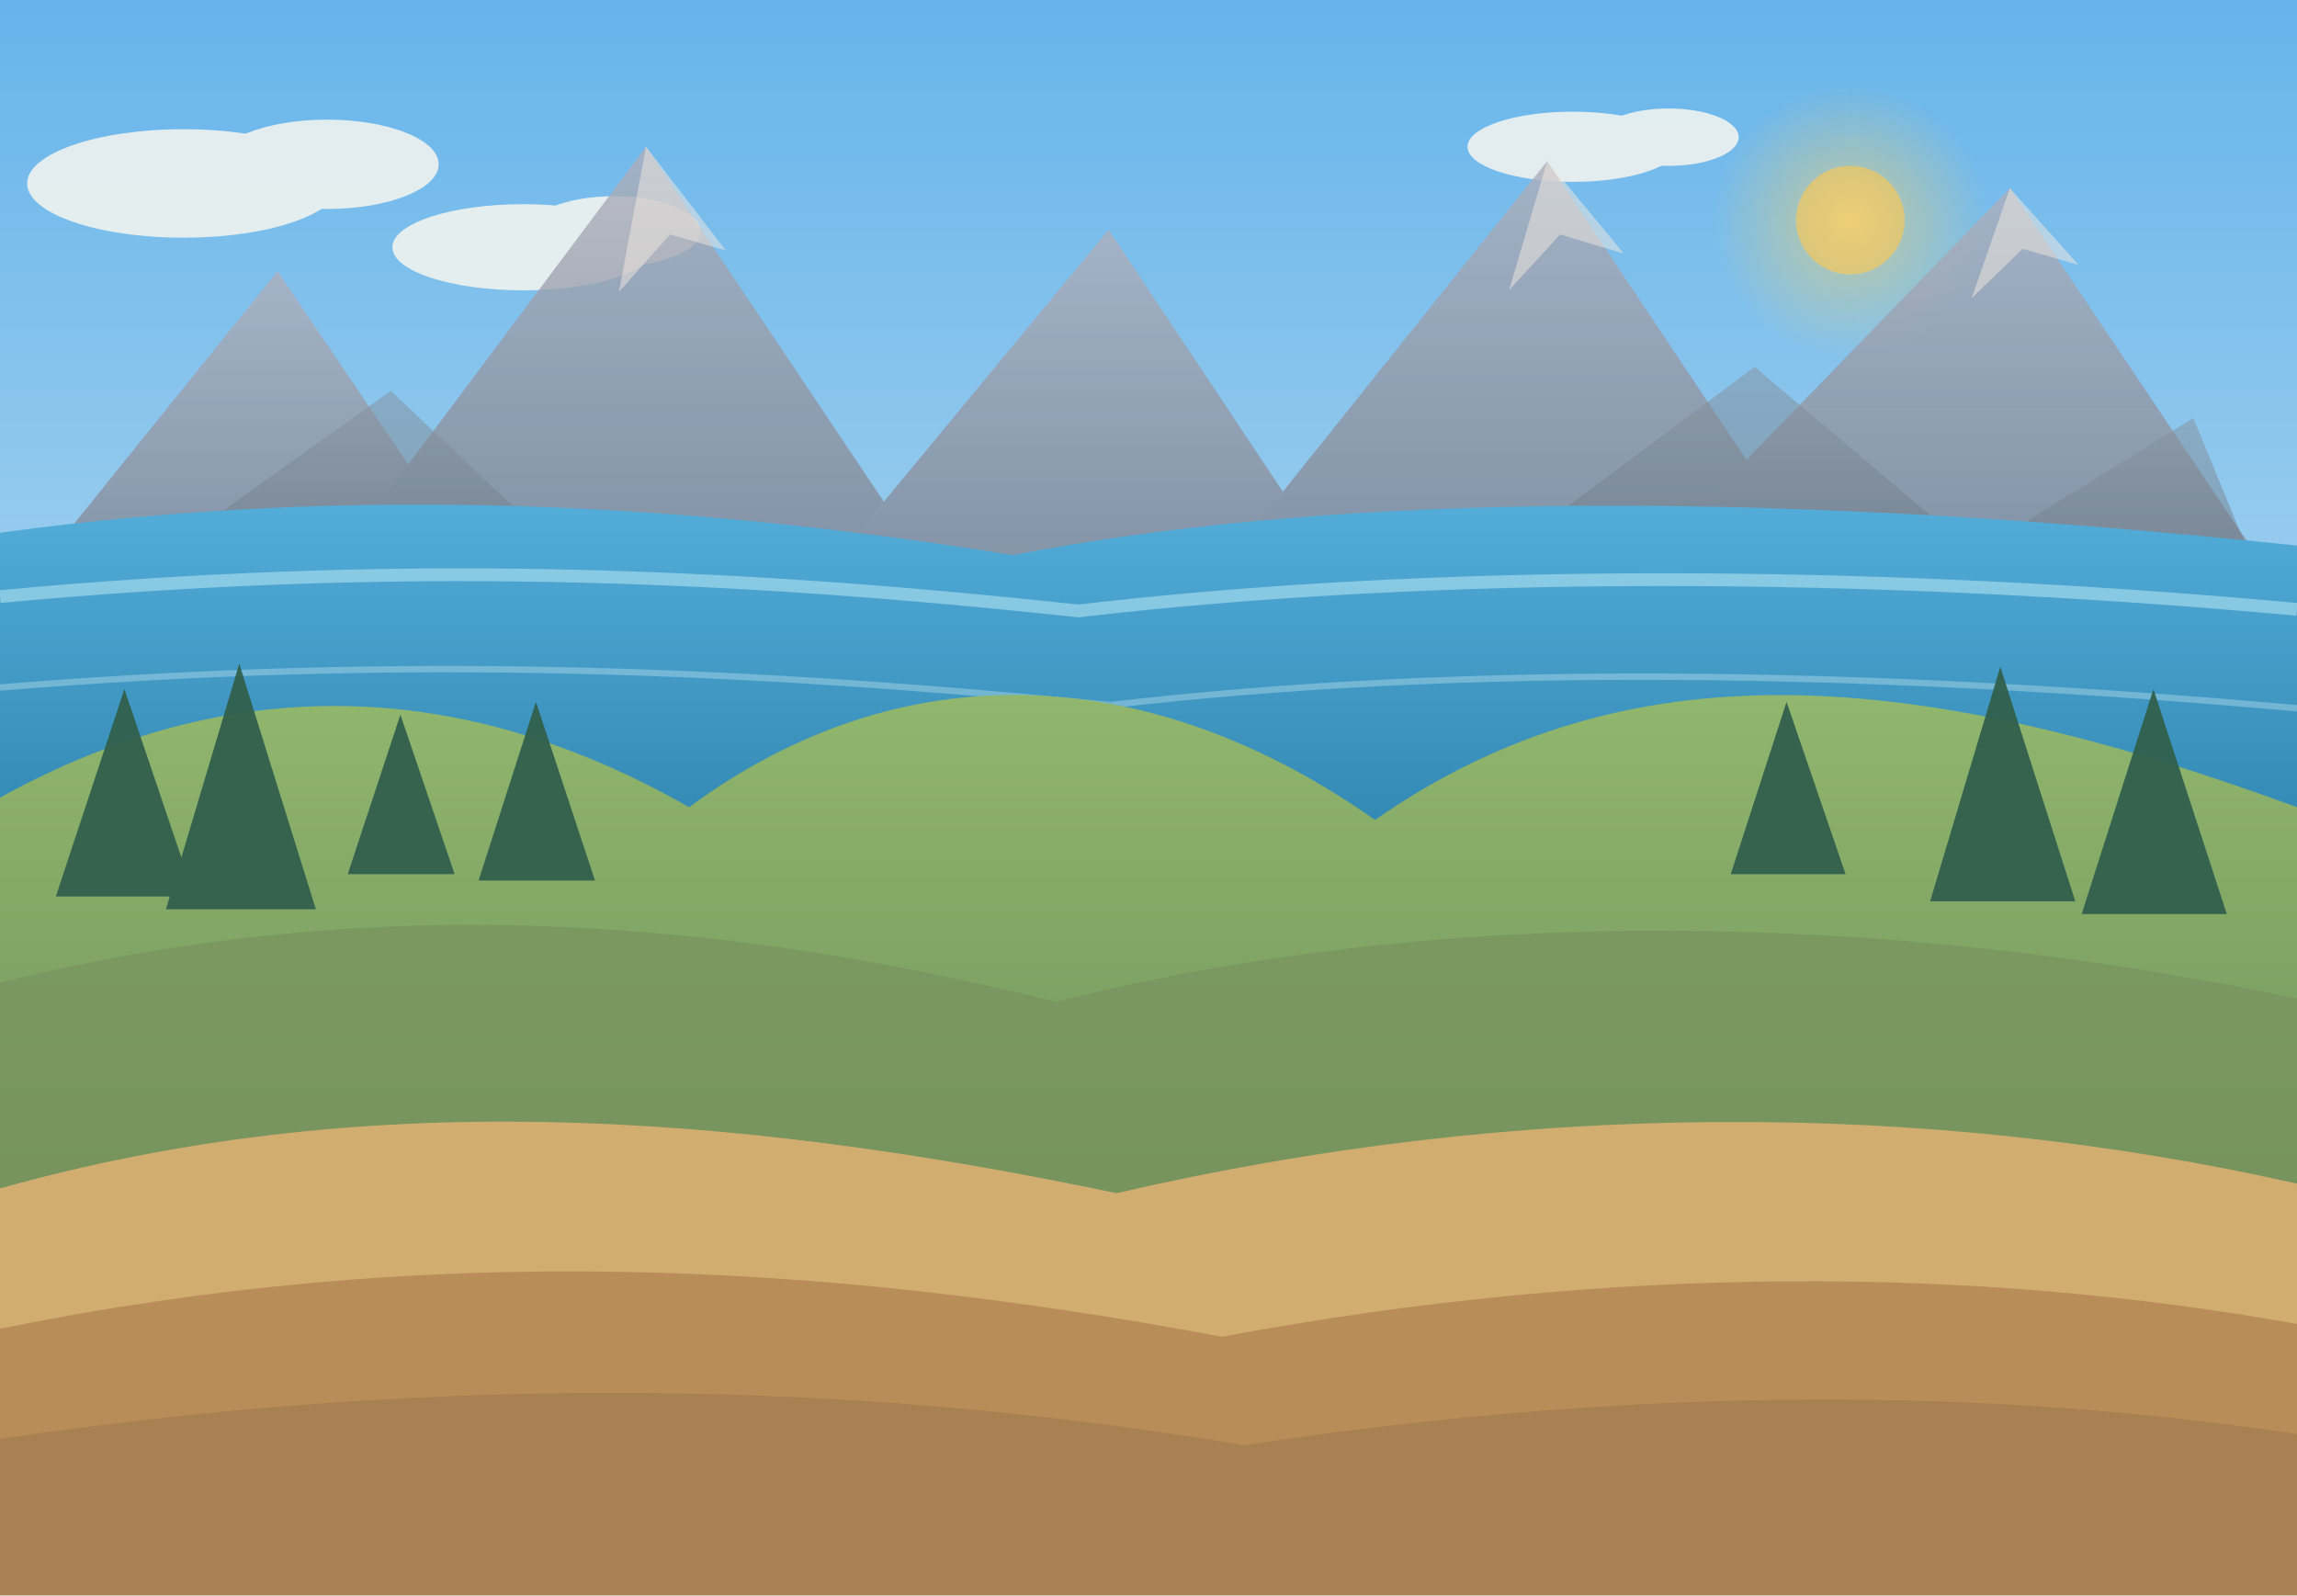
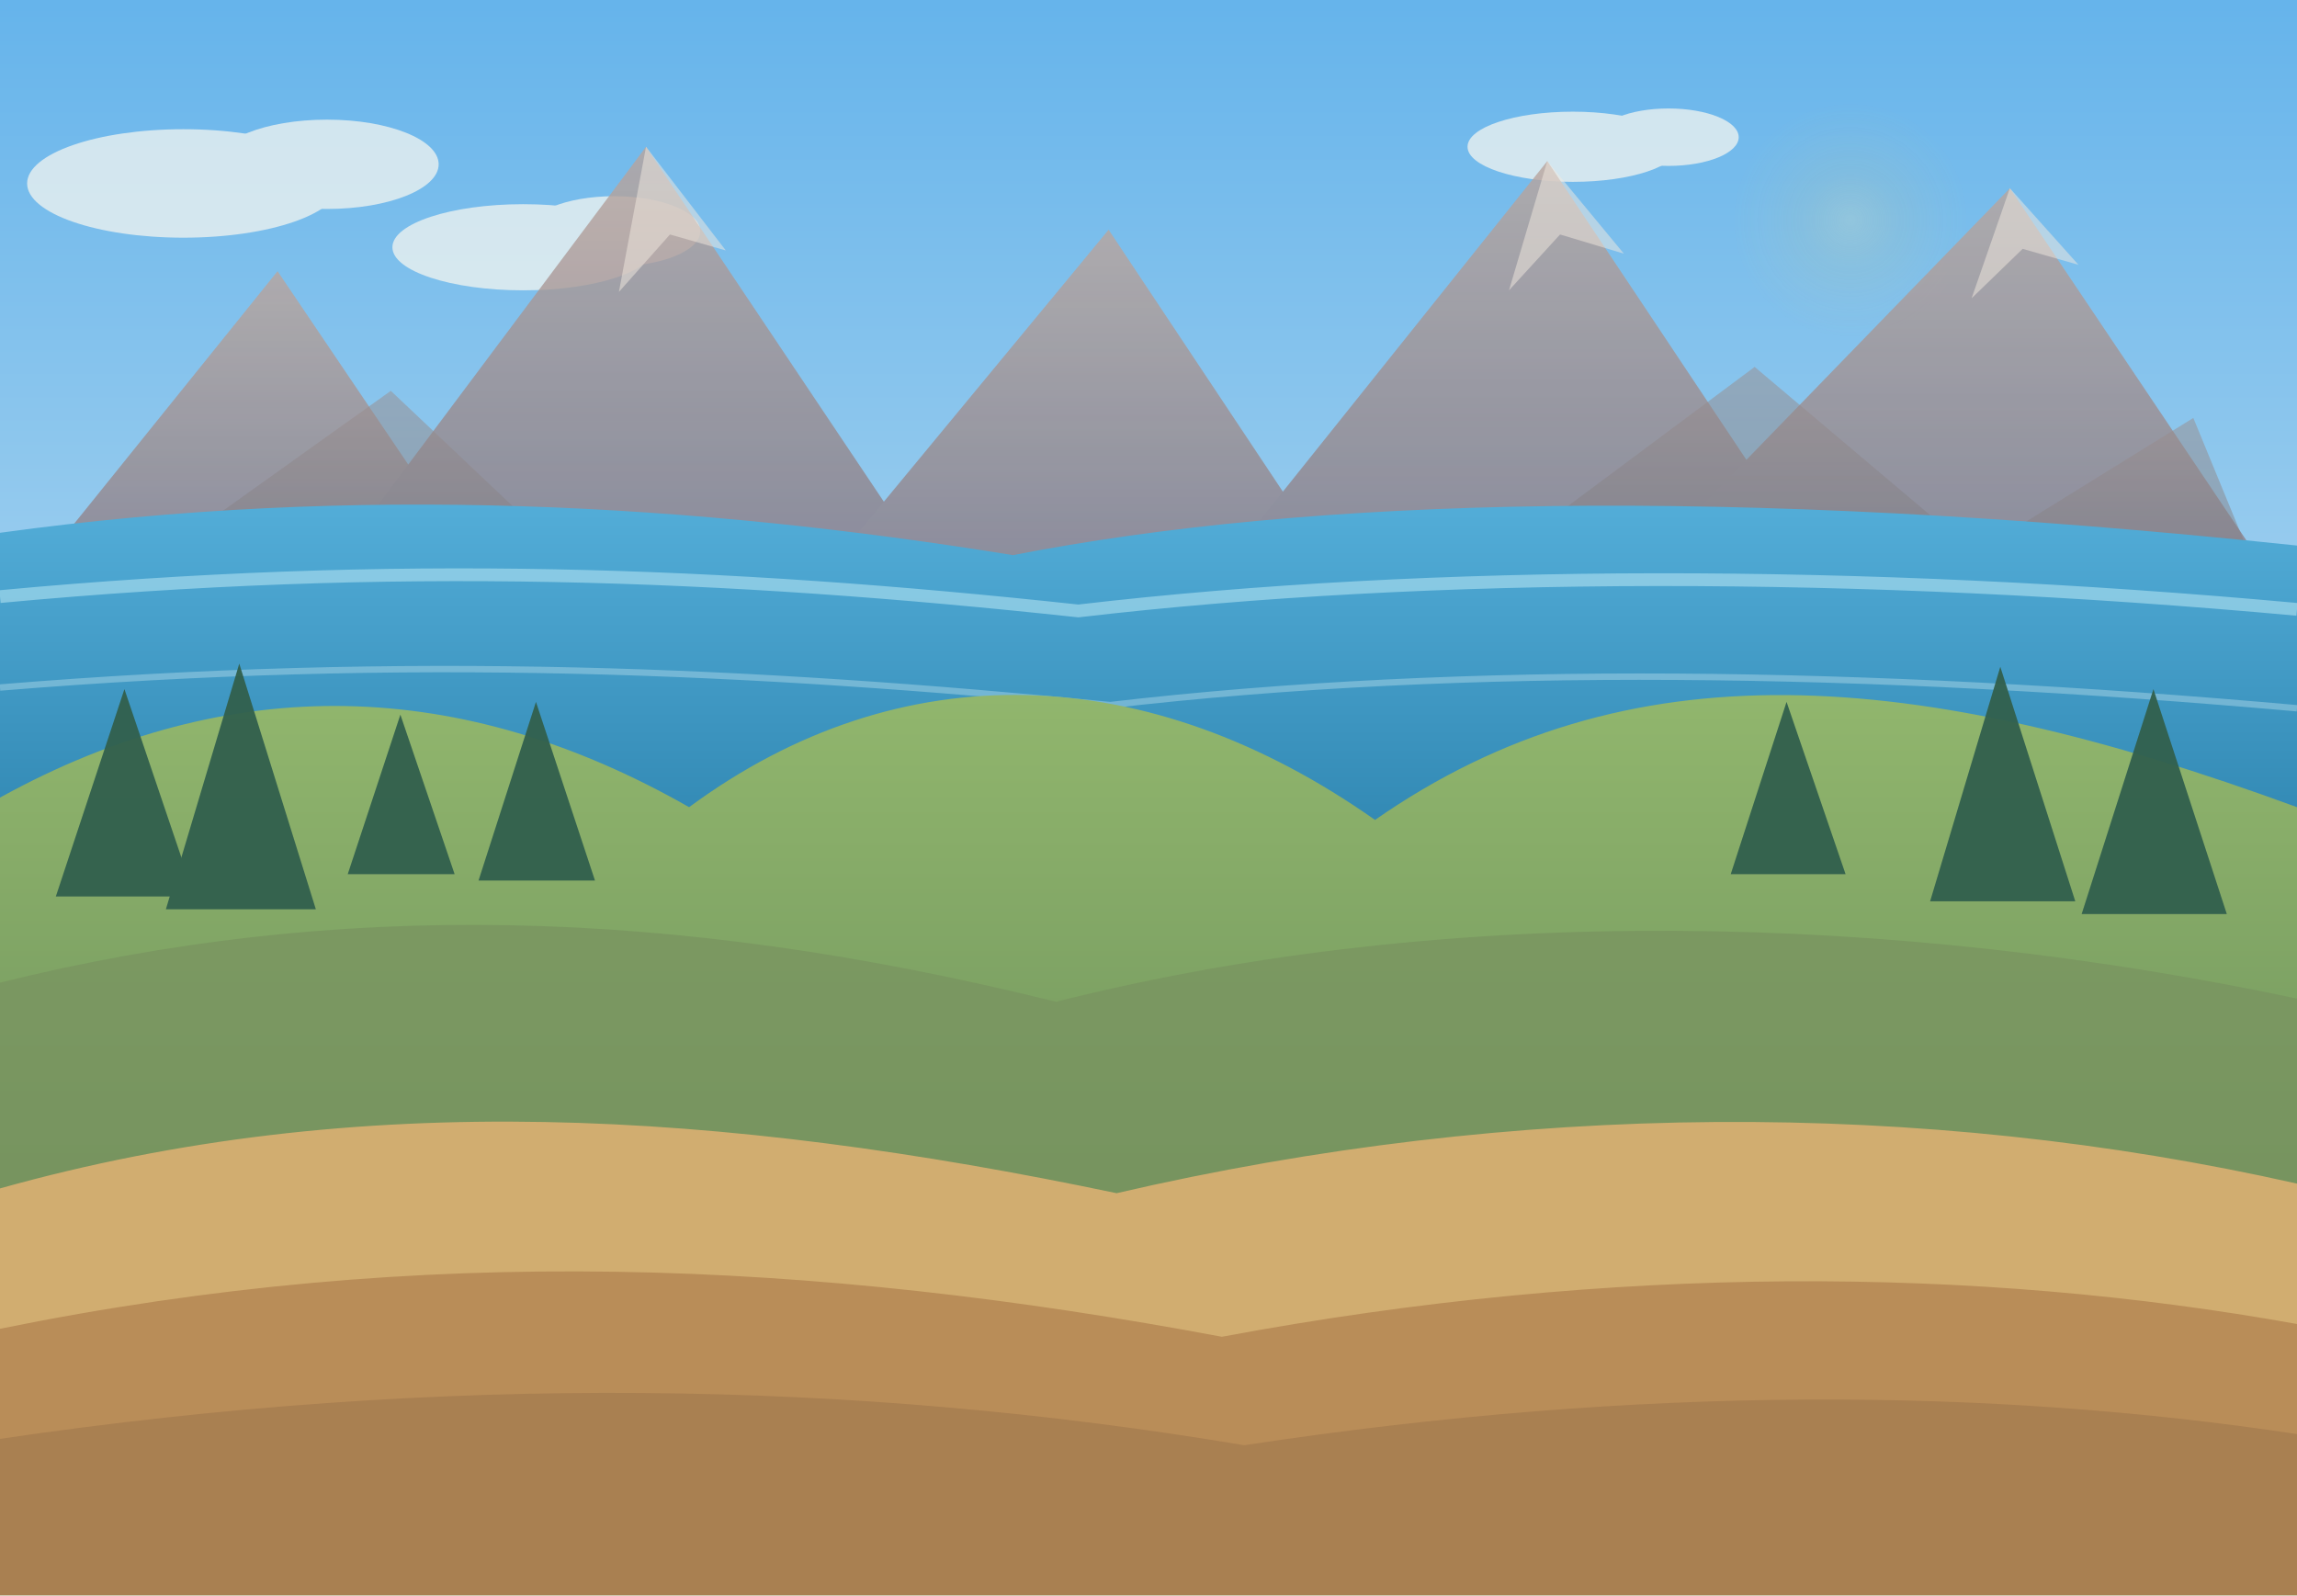
<svg xmlns="http://www.w3.org/2000/svg" viewBox="0 0 1440 1000">
  <defs>
    <linearGradient id="sky" x1="0" y1="0" x2="0" y2="1">
      <stop stop-color="#66b4eb" />
      <stop offset=".48" stop-color="#a9d4ef" />
      <stop offset="1" stop-color="#e7edf0" />
    </linearGradient>
    <linearGradient id="mountainFar" x1="0" y1="0" x2="0" y2="1">
-       <stop stop-color="#aeb0bd" />
-       <stop offset="1" stop-color="#78808f" />
+       <stop stop-color="#baa69e" />
+       <stop offset="1" stop-color="#817784" />
    </linearGradient>
    <linearGradient id="mountainNear" x1="0" y1="0" x2="0" y2="1">
-       <stop stop-color="#87929d" />
-       <stop offset="1" stop-color="#596875" />
+       <stop stop-color="#9b8d8d" />
+       <stop offset="1" stop-color="#69727b" />
    </linearGradient>
    <linearGradient id="water" x1="0" y1="0" x2="0" y2="1">
      <stop stop-color="#53add8" />
      <stop offset="1" stop-color="#277da8" />
    </linearGradient>
    <linearGradient id="grass" x1="0" y1="0" x2="0" y2="1">
      <stop stop-color="#91b66d" />
      <stop offset="1" stop-color="#587c52" />
    </linearGradient>
    <radialGradient id="sunGlow" cx="50%" cy="50%" r="50%">
      <stop offset="0" stop-color="#ffeaa0" stop-opacity=".78" />
      <stop offset=".42" stop-color="#f5cf64" stop-opacity=".34" />
      <stop offset="1" stop-color="#f5cf64" stop-opacity="0" />
    </radialGradient>
  </defs>
  <rect width="1440" height="1000" fill="url(#sky)" />
-   <circle cx="1160" cy="138" r="86" fill="url(#sunGlow)" />
-   <circle cx="1160" cy="138" r="34" fill="#f4c85d" opacity=".68" />
-   <g fill="#fffaf0" opacity=".8">
+   <circle cx="1160" cy="138" r="74" fill="url(#sunGlow)" opacity=".24" />
+   <g fill="#fffaf0" opacity=".68">
    <ellipse cx="115" cy="115" rx="98" ry="34" />
    <ellipse cx="205" cy="103" rx="70" ry="28" />
    <ellipse cx="328" cy="155" rx="82" ry="27" />
    <ellipse cx="385" cy="145" rx="54" ry="22" />
    <ellipse cx="986" cy="92" rx="66" ry="22" />
    <ellipse cx="1046" cy="86" rx="44" ry="18" />
  </g>
  <g fill="url(#mountainFar)" opacity=".8">
    <path d="M0 386 174 170 320 386Z" />
    <path d="M185 386 405 92 602 386Z" />
    <path d="M495 386 695 144 856 386Z" />
    <path d="M742 386 970 101 1160 386Z" />
    <path d="M1000 386 1260 118 1440 386Z" />
  </g>
  <g fill="url(#mountainNear)" opacity=".5">
    <path d="M0 420 245 245 430 420Z" />
    <path d="M845 420 1100 230 1325 420Z" />
    <path d="M1120 420 1375 262 1440 420Z" />
  </g>
  <g fill="#f2e9df" opacity=".5">
    <path d="M405 92 455 157 420 147 388 183Z" />
    <path d="M970 101 1018 159 978 147 946 182Z" />
    <path d="M1260 118 1303 166 1268 156 1236 187Z" />
  </g>
  <path d="M0 334 C225 303 437 316 635 348 C820 312 1080 304 1440 342 V585 H0Z" fill="url(#water)" />
  <path d="M0 374 C246 351 454 359 676 383 C898 357 1167 357 1440 382" fill="none" stroke="#b9e7f4" stroke-width="8" opacity=".55" />
  <path d="M0 431 C255 410 472 420 696 442 C920 416 1170 420 1440 444" fill="none" stroke="#d5eff5" stroke-width="4" opacity=".34" />
  <path d="M0 500 C145 420 290 425 432 506 C565 408 720 414 862 514 C1020 404 1200 418 1440 506 V1000 H0Z" fill="url(#grass)" />
  <path d="M0 616 C210 564 420 568 662 628 C912 565 1190 573 1440 626 V1000 H0Z" fill="#78935f" opacity=".72" />
  <g fill="#315f4d" opacity=".95">
    <path d="M35 562 78 432l44 130Z" />
    <path d="M104 570 150 416l48 154Z" />
    <path d="M218 548 251 448l34 100Z" />
    <path d="M300 552 336 440l37 112Z" />
    <path d="M1085 548 1120 440l37 108Z" />
    <path d="M1210 565 1254 418l47 147Z" />
    <path d="M1305 573 1350 432l46 141Z" />
  </g>
  <path d="M0 745 C225 682 452 696 700 748 C950 690 1205 689 1440 742 V1000 H0Z" fill="#d1ad70" />
  <path d="M0 833 C265 779 510 790 766 838 C1012 792 1240 794 1440 830 V1000 H0Z" fill="#b98d58" />
  <path d="M0 902 C278 861 536 865 780 906 C1030 868 1248 870 1440 899 V1000 H0Z" fill="#9d744b" opacity=".55" />
</svg>
